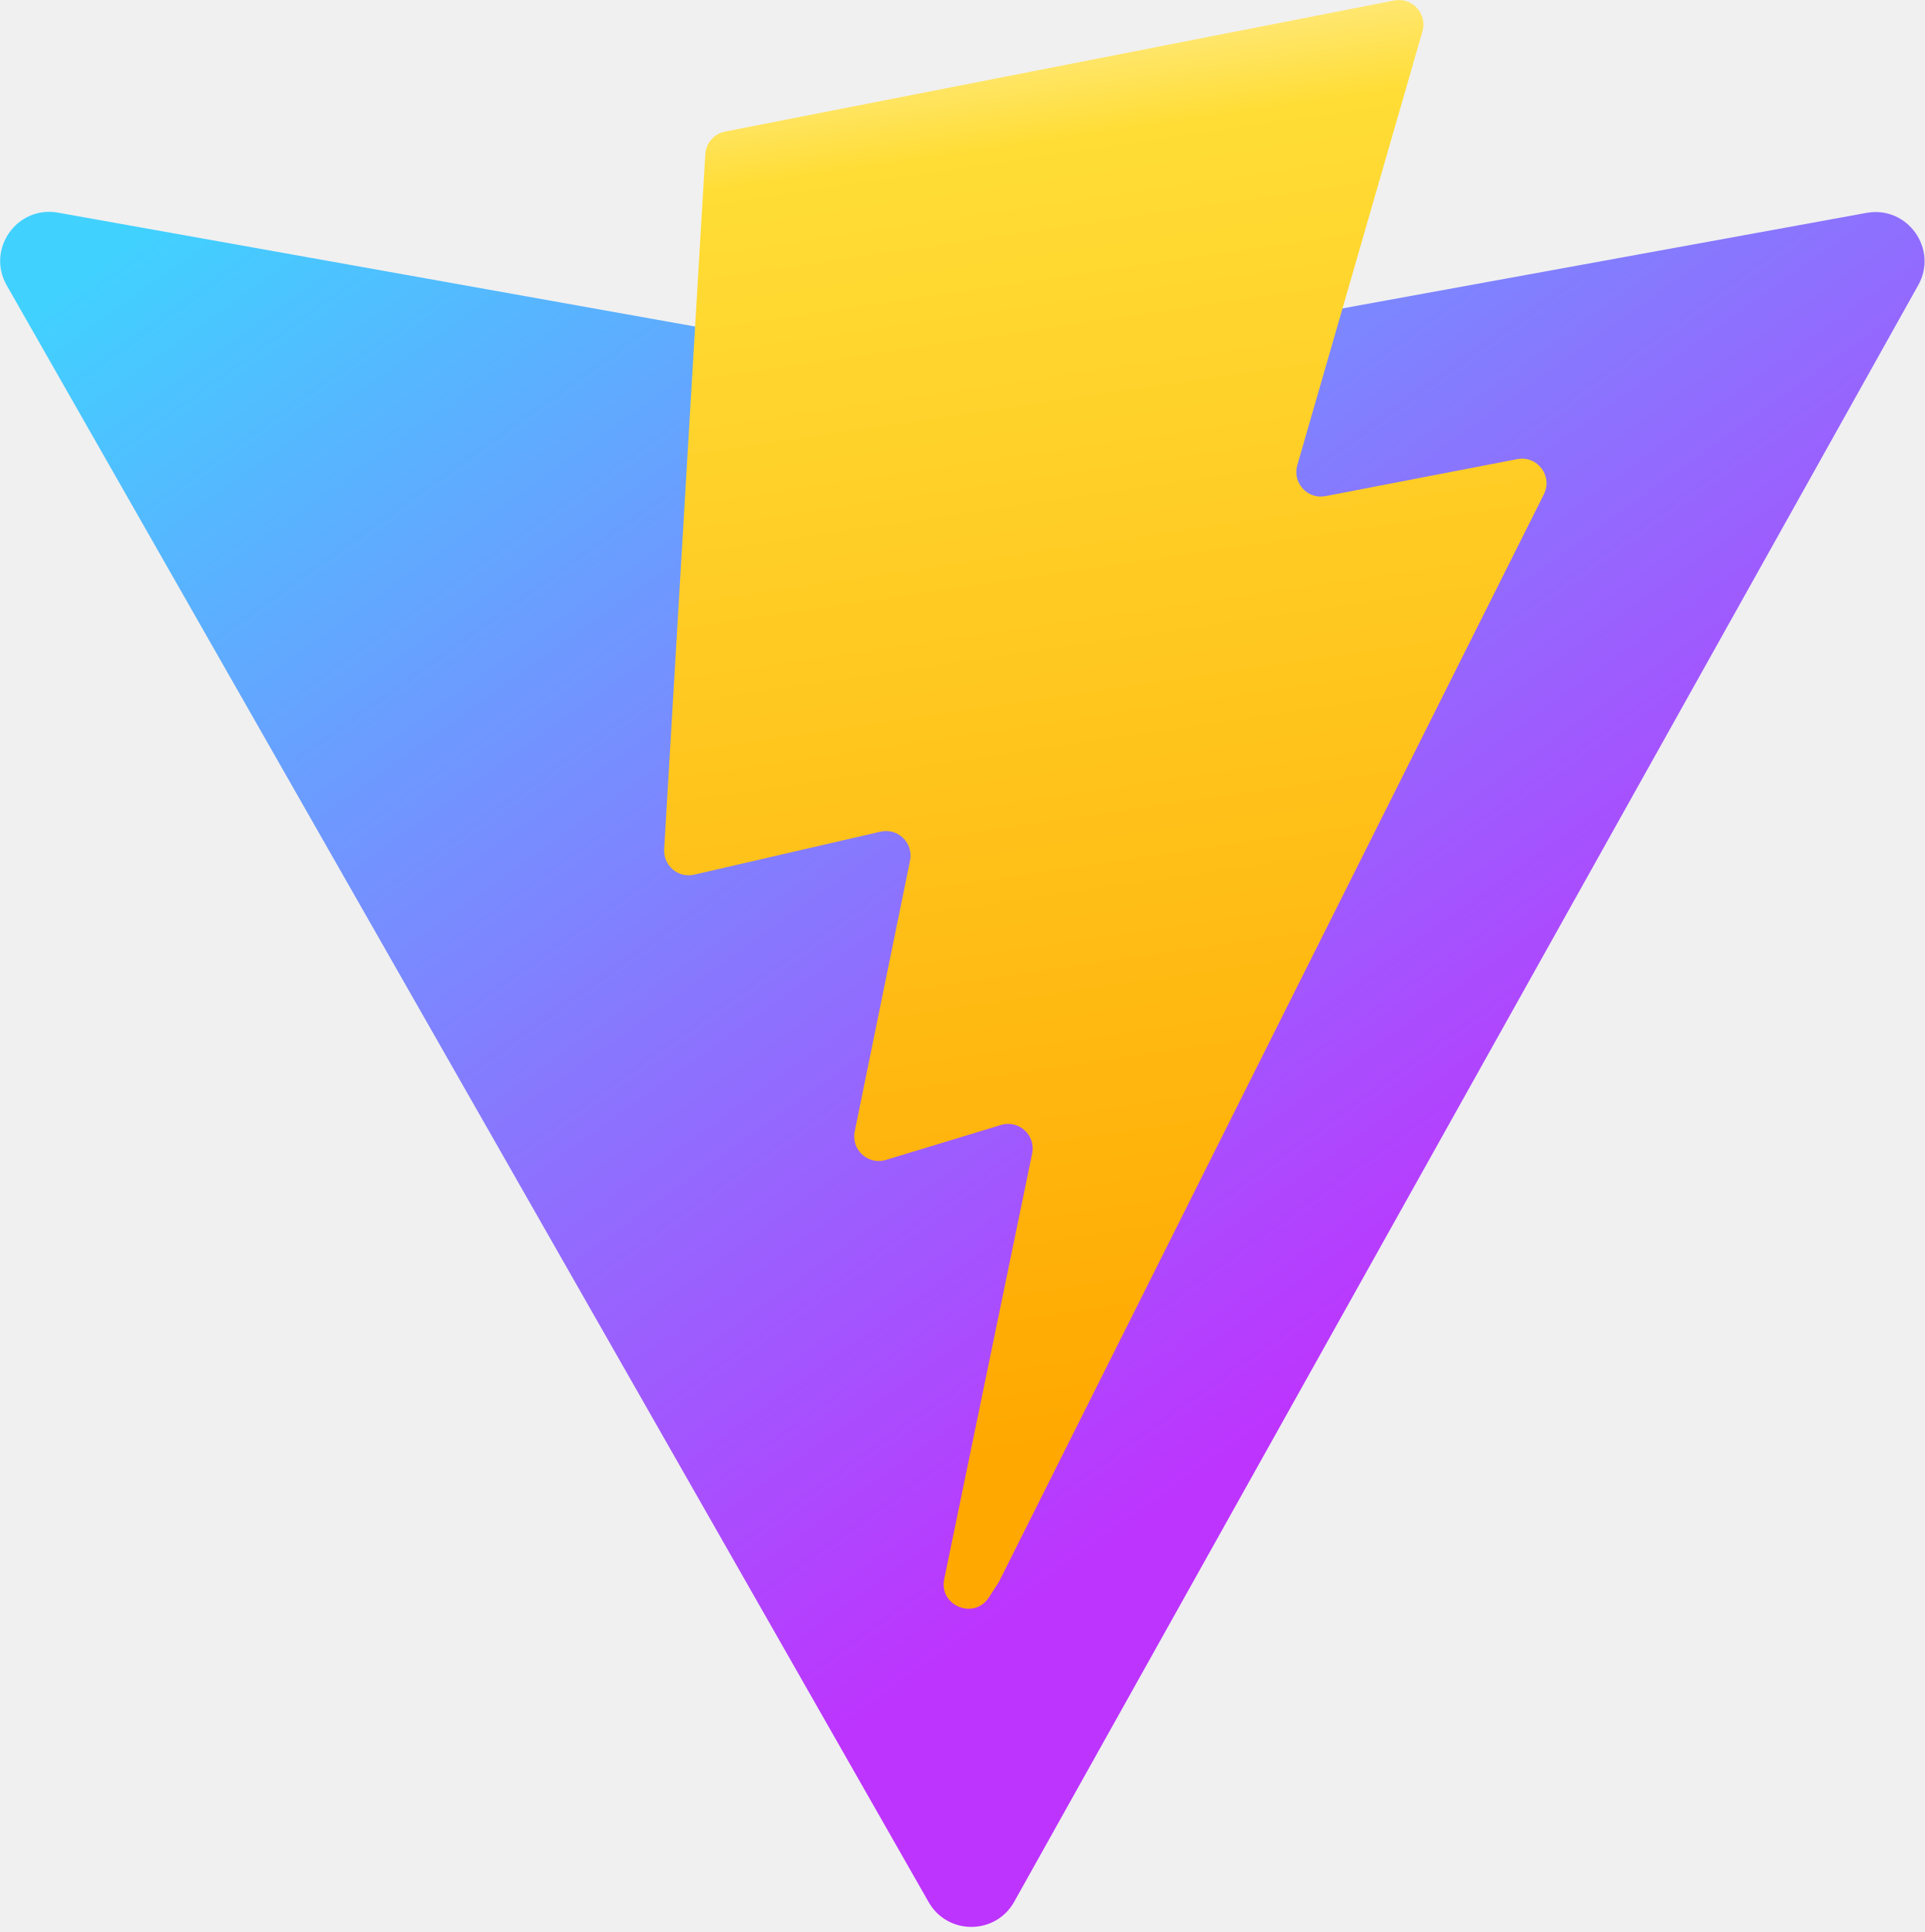
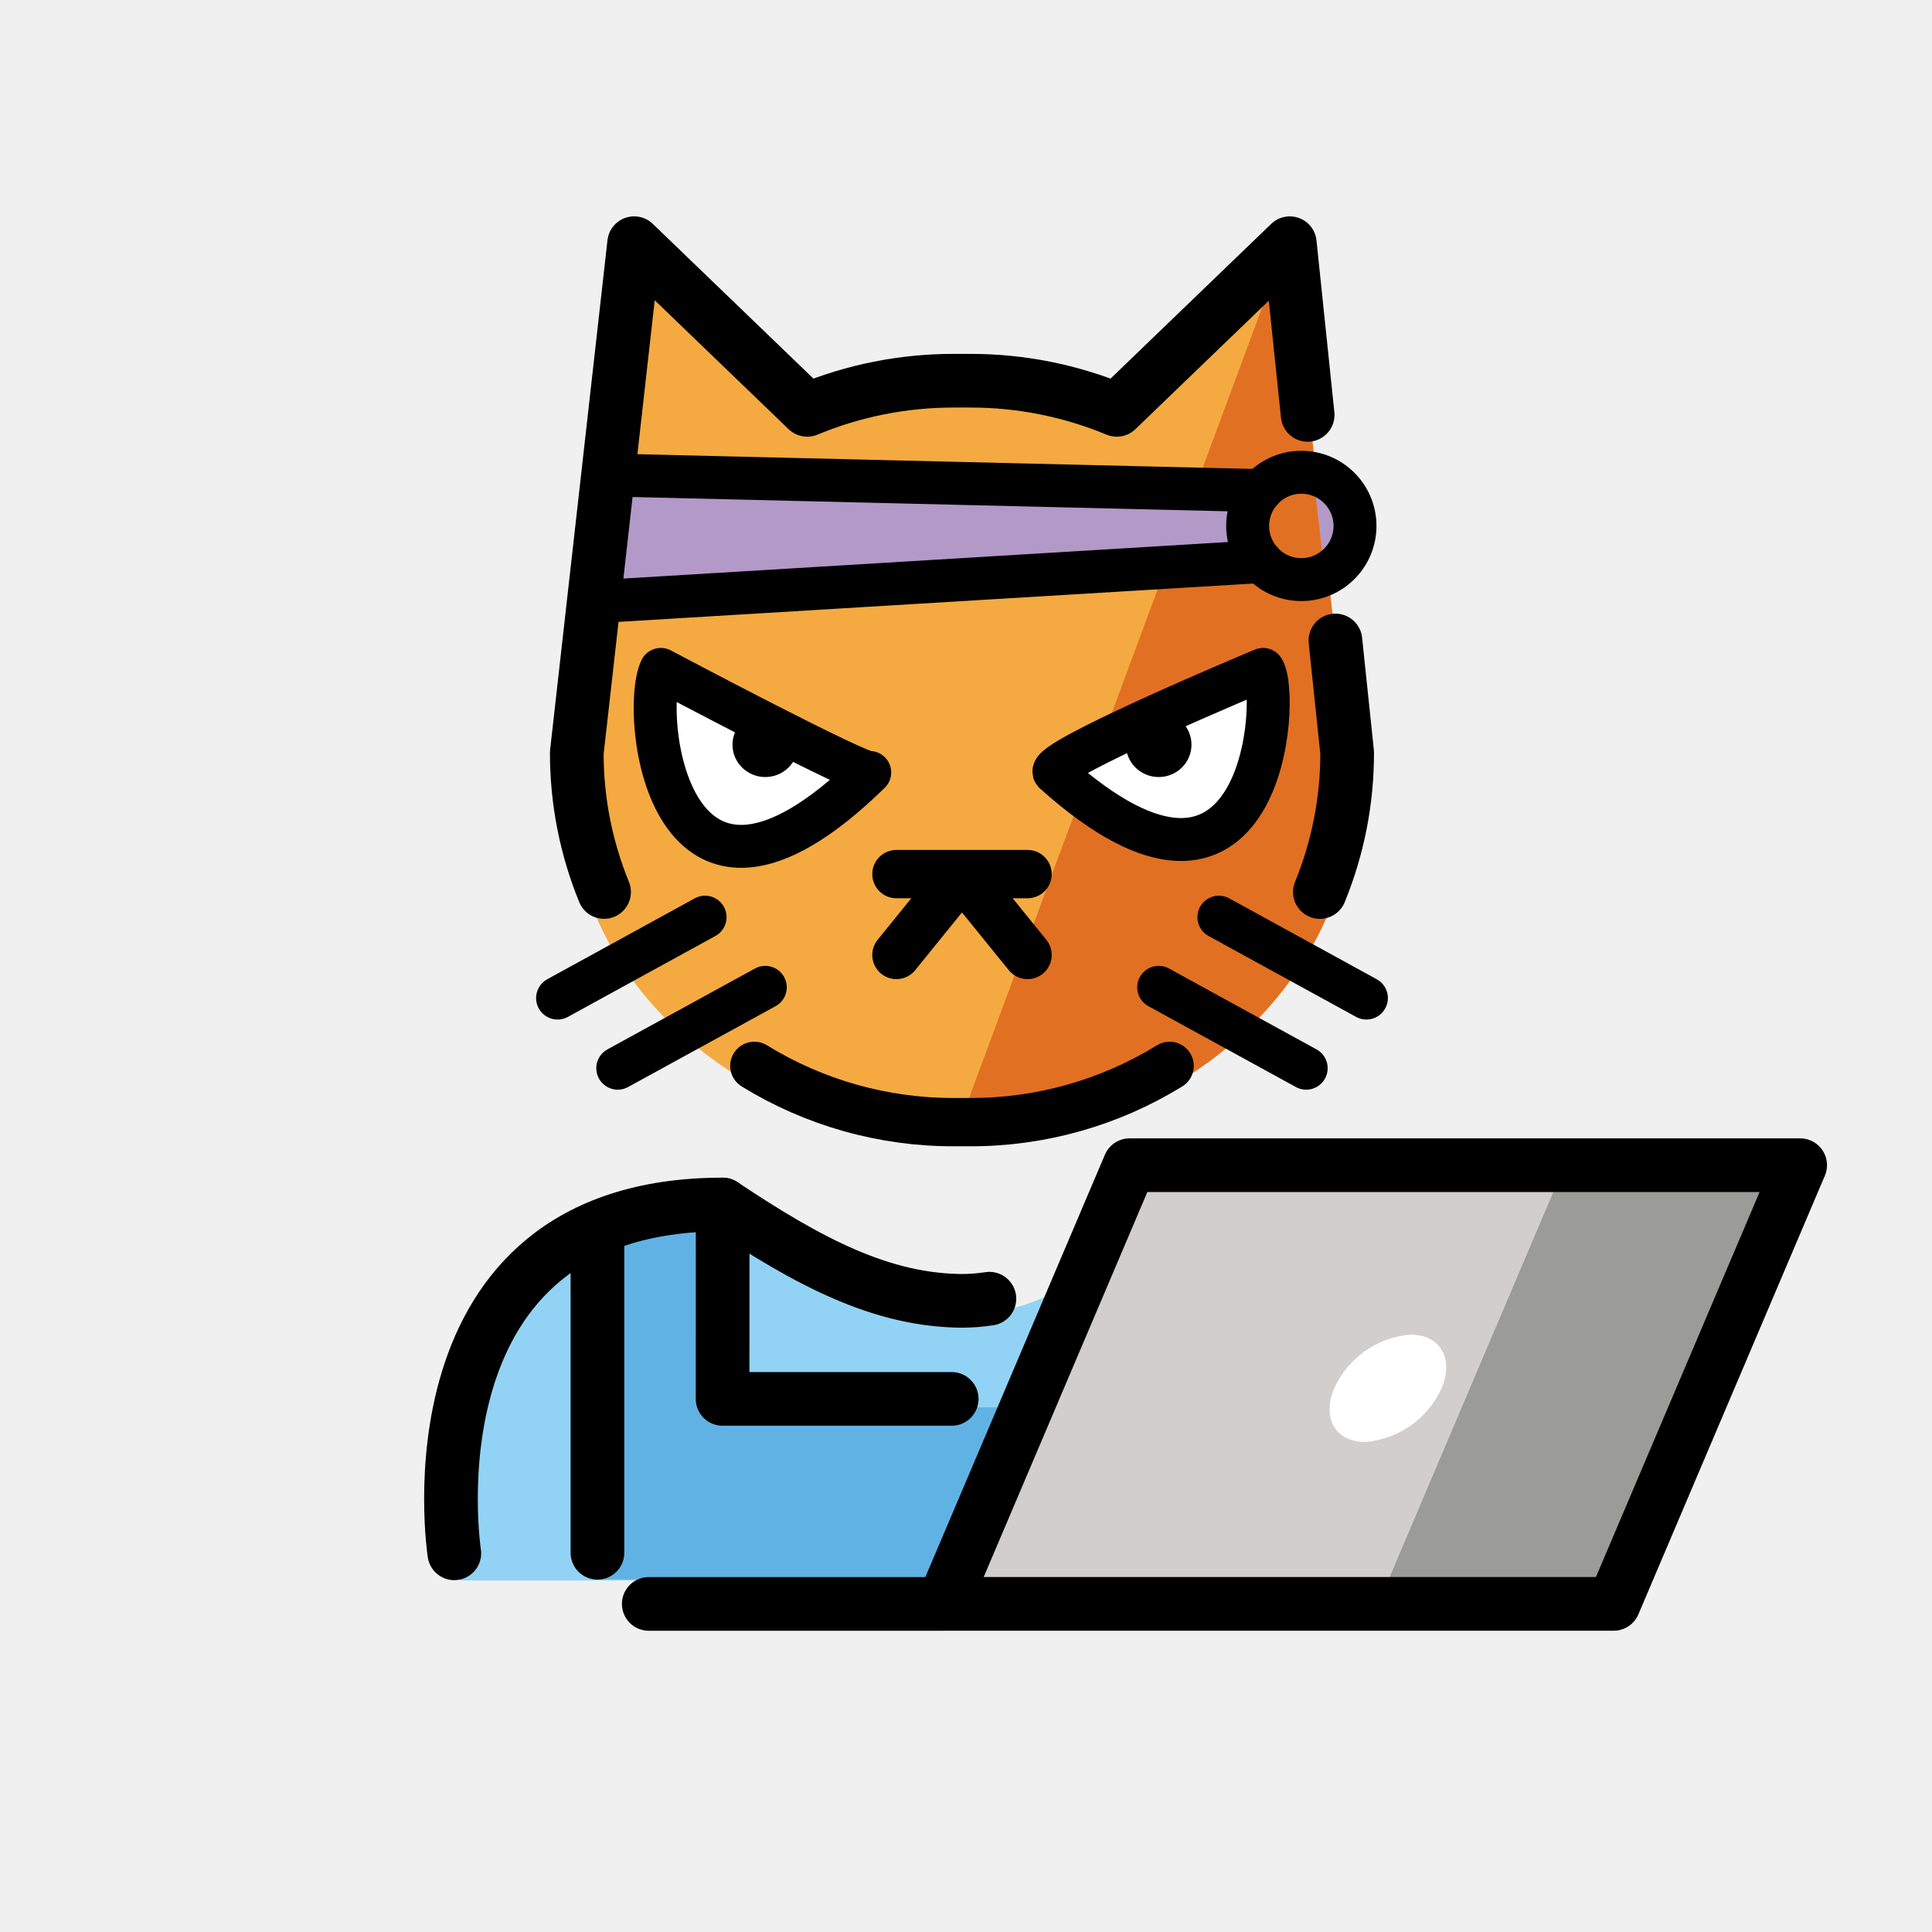
- <svg xmlns="http://www.w3.org/2000/svg" aria-hidden="true" role="img" class="iconify iconify--logos" width="31.88" height="32" preserveAspectRatio="xMidYMid meet" viewBox="0 0 256 257">
-   <defs>
-     <linearGradient id="IconifyId1813088fe1fbc01fb466" x1="-.828%" x2="57.636%" y1="7.652%" y2="78.411%">
-       <stop offset="0%" stop-color="#41D1FF" />
-       <stop offset="100%" stop-color="#BD34FE" />
-     </linearGradient>
-     <linearGradient id="IconifyId1813088fe1fbc01fb467" x1="43.376%" x2="50.316%" y1="2.242%" y2="89.03%">
-       <stop offset="0%" stop-color="#FFEA83" />
-       <stop offset="8.333%" stop-color="#FFDD35" />
-       <stop offset="100%" stop-color="#FFA800" />
-     </linearGradient>
-   </defs>
-   <path fill="url(#IconifyId1813088fe1fbc01fb466)" d="M255.153 37.938L134.897 252.976c-2.483 4.44-8.862 4.466-11.382.048L.875 37.958c-2.746-4.814 1.371-10.646 6.827-9.67l120.385 21.517a6.537 6.537 0 0 0 2.322-.004l117.867-21.483c5.438-.991 9.574 4.796 6.877 9.62Z" />
-   <path fill="url(#IconifyId1813088fe1fbc01fb467)" d="M185.432.063L96.44 17.501a3.268 3.268 0 0 0-2.634 3.014l-5.474 92.456a3.268 3.268 0 0 0 3.997 3.378l24.777-5.718c2.318-.535 4.413 1.507 3.936 3.838l-7.361 36.047c-.495 2.426 1.782 4.5 4.151 3.78l15.304-4.649c2.372-.72 4.652 1.36 4.15 3.788l-11.698 56.621c-.732 3.542 3.979 5.473 5.943 2.437l1.313-2.028l72.516-144.72c1.215-2.423-.88-5.186-3.54-4.672l-25.505 4.922c-2.396.462-4.435-1.77-3.759-4.114l16.646-57.705c.677-2.35-1.37-4.583-3.769-4.113Z" />
+ <svg xmlns="http://www.w3.org/2000/svg" width="45" height="45" viewBox="0 0 72 72">
+   <path fill="#92d3f5" d="M17.135 58.899s-2-13.5 10-13.5c3.191 2.128 5.926 3.598 9 3.592h-.125c3.074.006 5.408-2.164 8.6-4.292c15.57 0 10.8 14.2 10.8 14.2" />
+   <path fill="#61b2e4" d="M49.297 58.861V45.986l-4.491-.784v7.245H26.929l.002-7.245l-4.666.784v12.875h27.032z" />
+   <path fill="#d0cfce" d="m67.087 43.423l-6.95 16.349h-24.99l6.95-16.349h24.99z" />
+   <path fill="#9b9b9a" d="m67.303 43.423l-6.95 16.349h-8.99l6.95-16.349h8.99z" />
+   <path fill="#f4aa41" d="M49.163 33.788c-2.113 5.285-7.42 8.703-13.631 8.703c-5.355 0-11.31-3.308-13.423-8.593l-.075-.18c-.67-1.658-.562-3.687-.562-5.584L23.626 9.37l6.008 5.843a14.354 14.354 0 0 1 5.586-1.124h.624a14.354 14.354 0 0 1 5.586 1.124l6.595-6.423l2.187 19.636a14.267 14.267 0 0 1-1.04 5.366" />
+   <path fill="#e27022" d="M35.532 42.49c6.231.2 11.955-3.397 14.068-8.682l.065-.134c.67-1.658.563-3.998.563-5.895L48.025 8.79" />
+   <path fill="#b399c8" d="m22.652 17.7l-.487 4.728l27.132-1.641l-.283-2.454l-26.362-.633zm28.245 1.9a2 2 0 1 1-2-2a2 2 0 0 1 2 2" />
+   <path fill="#fff" d="M47.072 24.975s-8.168 3.407-7.783 3.84c7.815 7.016 8.428-2.863 7.783-3.84Zm-22.444 0s7.557 4.01 7.784 3.84c-7.545 7.384-8.546-2.237-7.784-3.84Zm29.094 26.763a3.42 3.42 0 0 1-2.85 2c-1.103 0-1.62-.896-1.15-2a3.421 3.421 0 0 1 2.849-2c1.103 0 1.619.896 1.15 2" />
+   <path fill="none" stroke="#000" stroke-linecap="round" stroke-linejoin="round" stroke-width="2" d="M36.872 48.399a6.847 6.847 0 0 1-1.066.08h.125c-3.074.007-5.808-1.463-9-3.591c-12 0-10 13-10 13" />
+   <path fill="none" stroke="#000" stroke-linecap="round" stroke-linejoin="round" stroke-width="2" d="M35.467 52.133h-8.538l.002-7.245m-4.666.869v12.11m12.882 1.905h24.99l6.95-16.349h-24.99l-6.95 16.349zm-10.97.001h10.97" />
+   <path fill="none" stroke="#000" stroke-linecap="round" stroke-linejoin="round" stroke-width="1.8" d="m38.294 35.589l-2.444-3.014m-2.443 3.014l2.443-3.014m-2.443 0h4.887" />
+   <path fill="none" stroke="#000" stroke-linecap="round" stroke-linejoin="round" stroke-width="2" d="m49.767 23.869l.438 4.184a13.664 13.664 0 0 1-1.017 5.19m-26.676-.001a13.664 13.664 0 0 1-1.017-5.189l2.138-18.99l6.45 6.211a14.175 14.175 0 0 1 5.462-1.086h.61a14.182 14.182 0 0 1 5.464 1.086l6.448-6.21l.666 6.398" />
+   <path fill="none" stroke="#000" stroke-linecap="round" stroke-linejoin="round" stroke-width="1.8" d="M28.112 39.722a14.12 14.12 0 0 0 7.433 2.097h.61a14.12 14.12 0 0 0 7.433-2.097" />
+   <ellipse cx="28.52" cy="27.752" rx="1.222" ry="1.206" />
+   <ellipse cx="43.181" cy="27.752" rx="1.222" ry="1.206" />
+   <path fill="none" stroke="#000" stroke-linecap="round" stroke-linejoin="round" stroke-width="1.6" d="M47.072 24.947s-8.168 3.408-7.783 3.84c7.815 7.016 8.428-2.862 7.783-3.84Zm3.85 12.248l-5.498-3.015m3.254 5.629l-5.497-3.014M24.628 24.947s7.557 4.01 7.784 3.84c-7.545 7.384-8.546-2.236-7.784-3.84Zm-3.849 12.248l5.497-3.015m-3.254 5.629l5.498-3.014m18.478-18.511L22.652 17.7l-.487 4.728l24.84-1.502" />
+   <path fill="none" stroke="#000" stroke-linecap="round" stroke-linejoin="round" stroke-width="1.6" d="M50.497 19.6a2 2 0 1 1-2-2a2 2 0 0 1 2 2" />
</svg>
